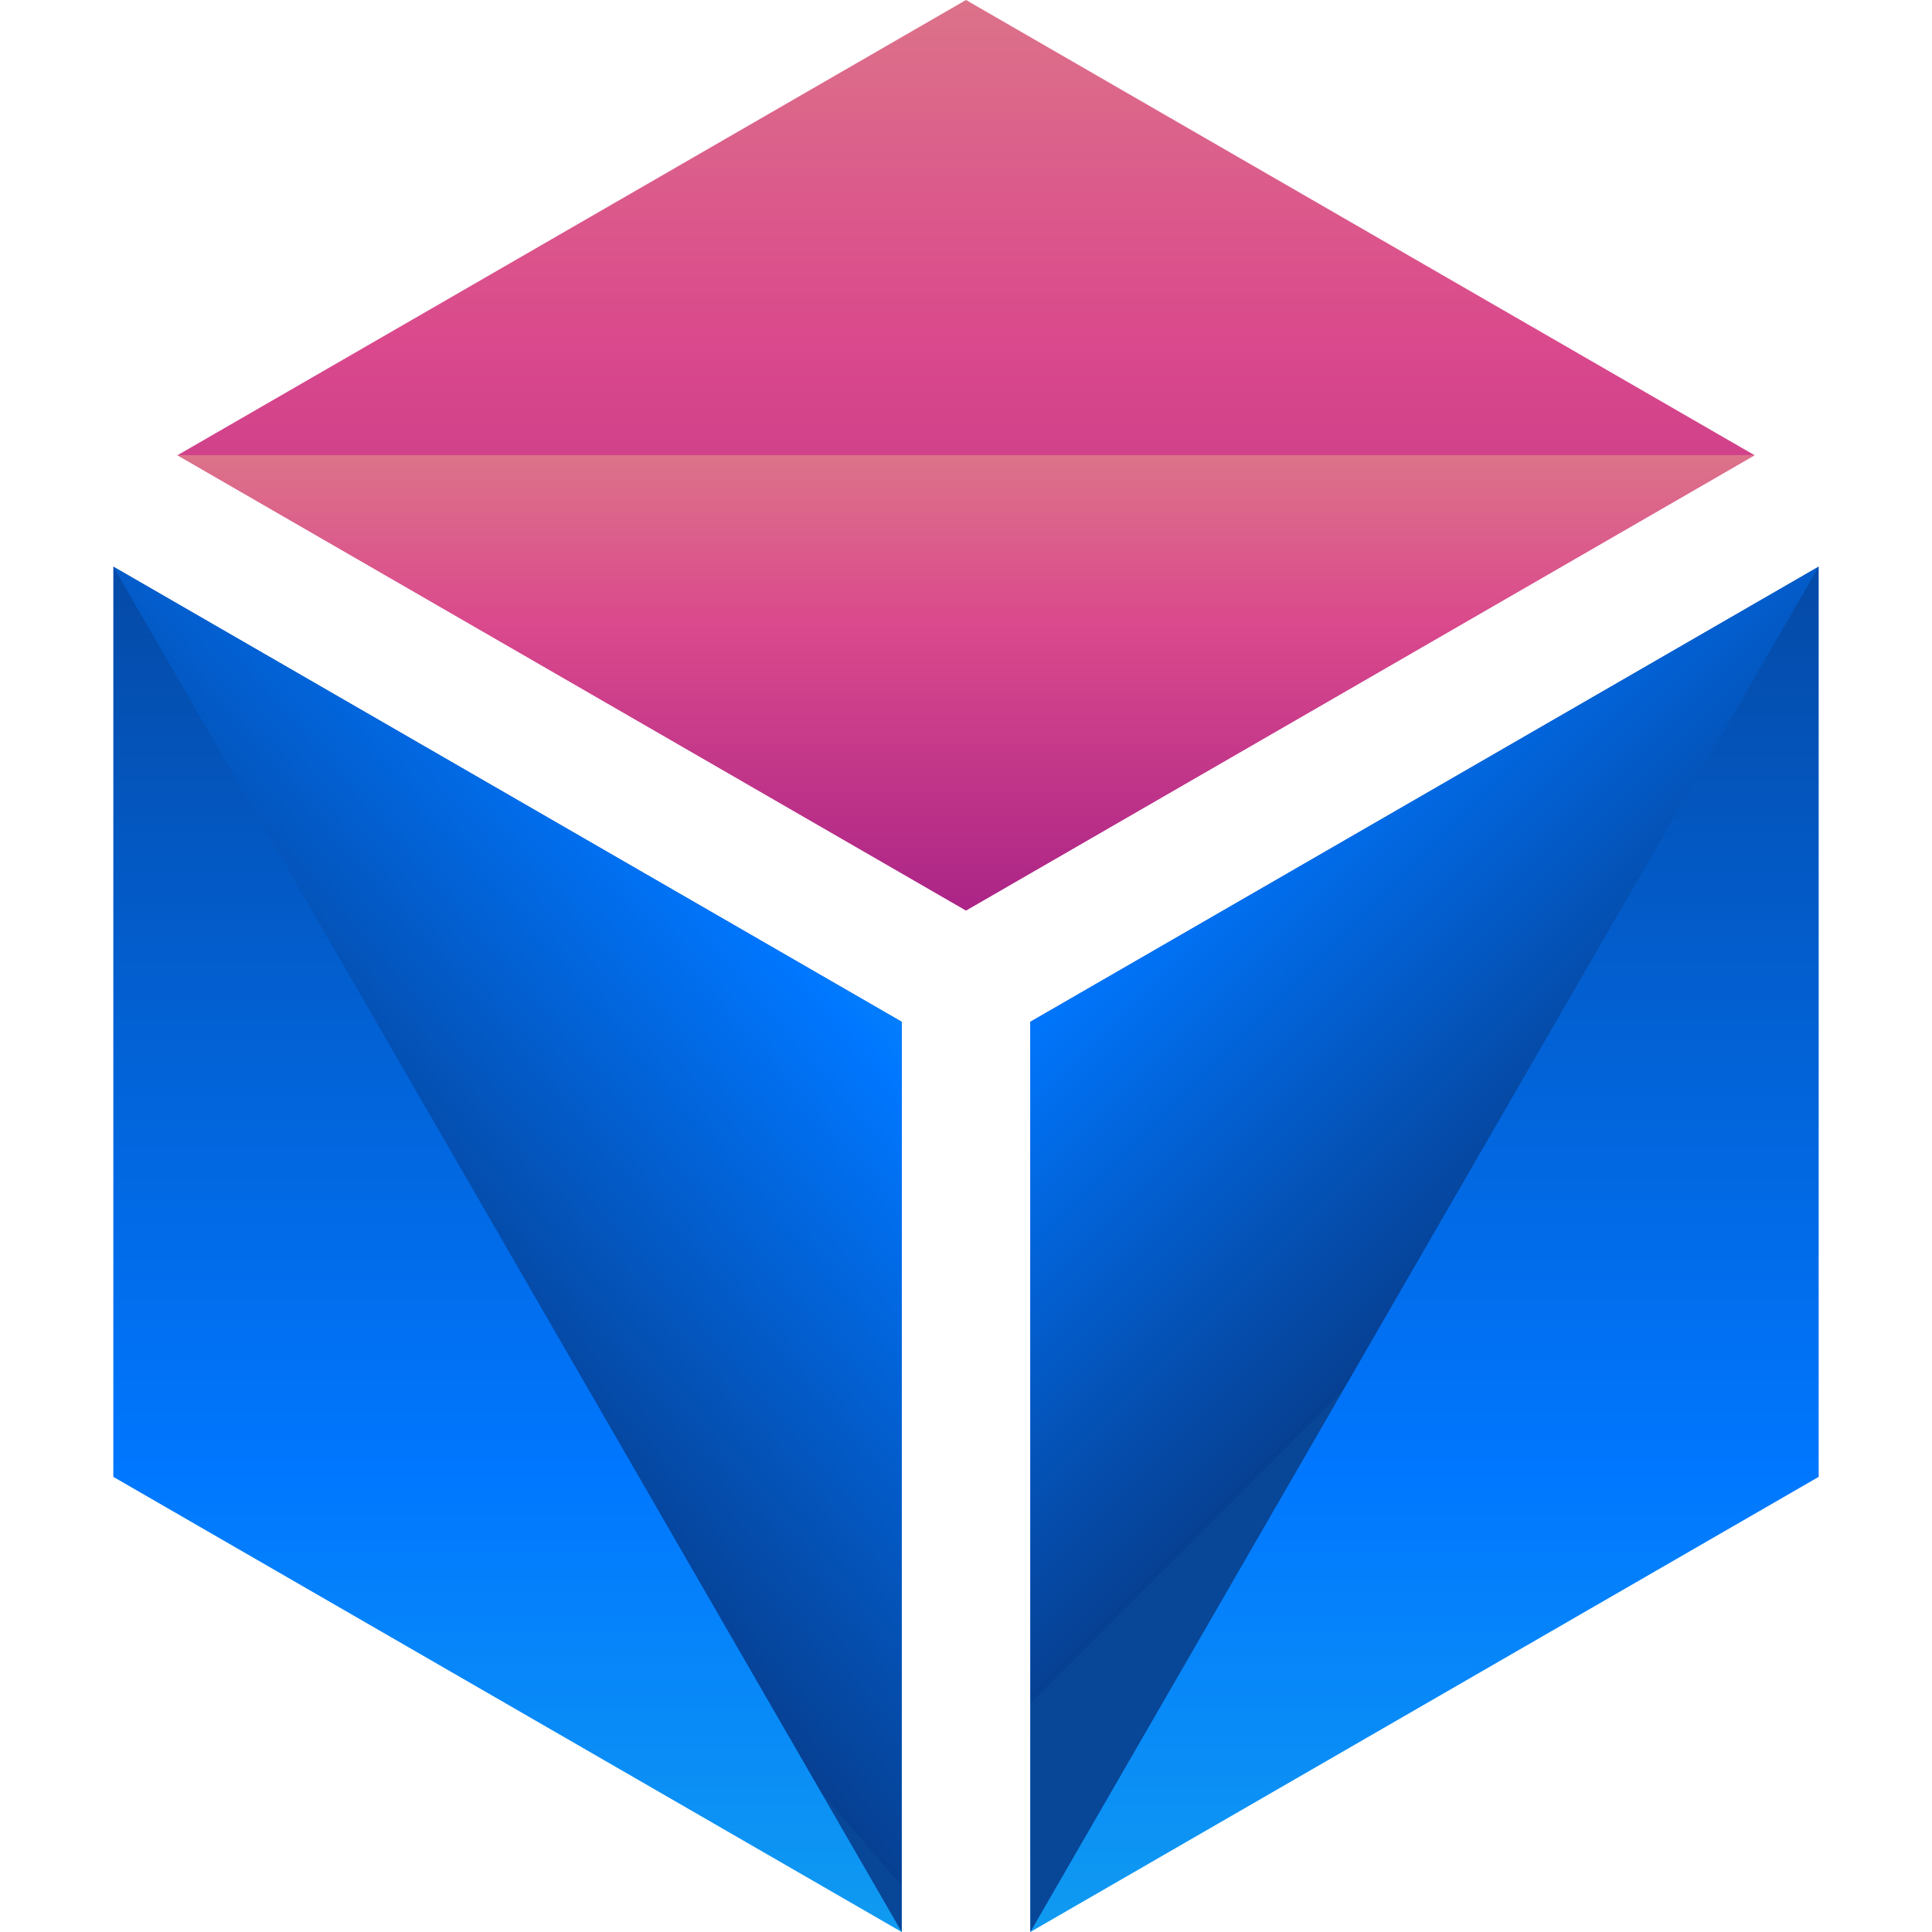
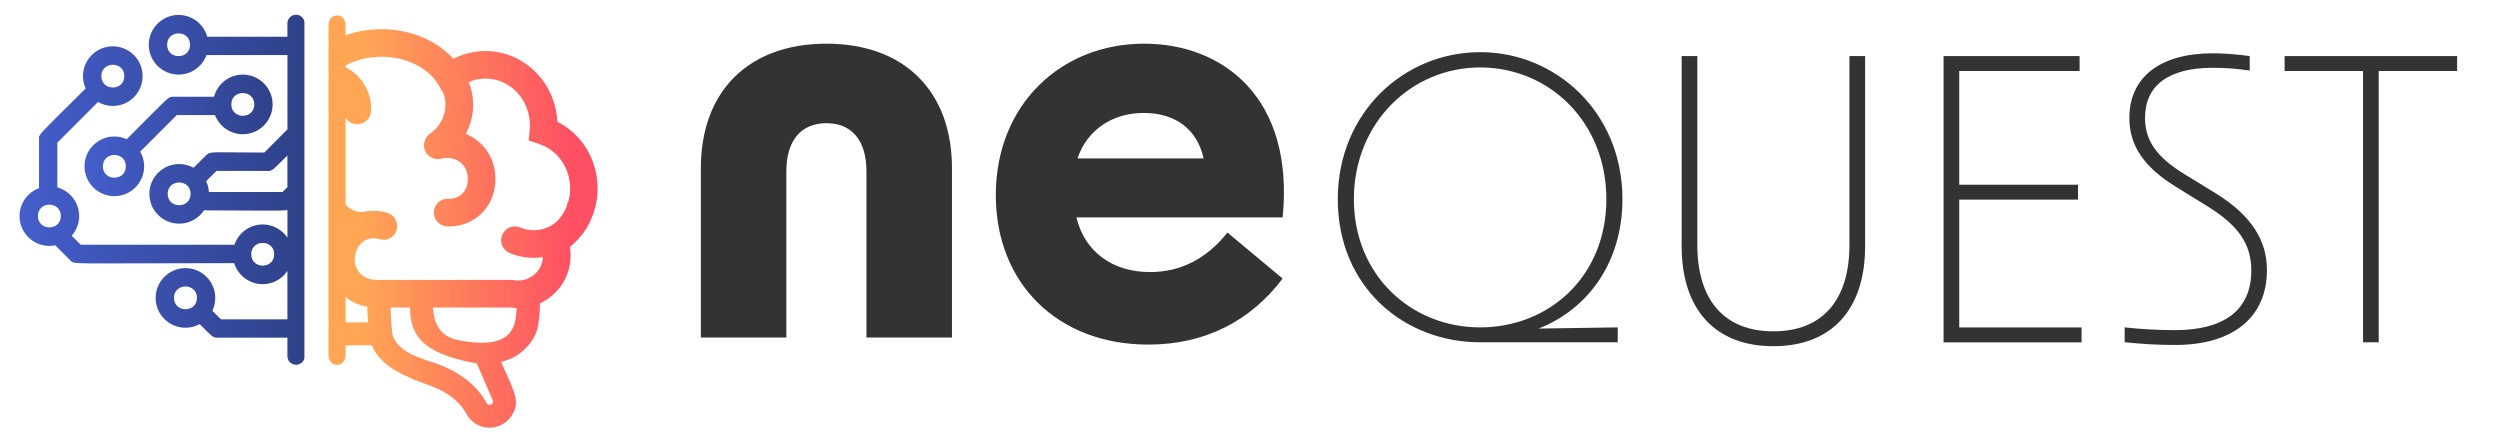
- <svg xmlns="http://www.w3.org/2000/svg" version="1.1" id="Layer_1" x="0px" y="0px" viewBox="0 0 504.123 504.123" style="enable-background:new 0 0 504.123 504.123;" xml:space="preserve">
-   <linearGradient id="SVGID_1_" gradientUnits="userSpaceOnUse" x1="0.971" y1="542.745" x2="0.971" y2="618.853" gradientTransform="matrix(7.8769 0 0 -7.8769 364.0537 4969.669)">
-     <stop offset="0" style="stop-color:#29D3DA" />
-     <stop offset="0.519" style="stop-color:#0077FF" />
-     <stop offset="0.999" style="stop-color:#064093" />
-     <stop offset="1" style="stop-color:#084698" />
-   </linearGradient>
-   <polygon style="fill:url(#SVGID_1_);" points="268.847,266.626 268.847,504.123 474.553,385.363 474.553,147.858 " />
-   <linearGradient id="SVGID_2_" gradientUnits="userSpaceOnUse" x1="-22.157" y1="612.657" x2="1.968" y2="588.532" gradientTransform="matrix(7.8769 0 0 -7.8769 364.0537 4969.669)">
-     <stop offset="0" style="stop-color:#29D3DA" />
-     <stop offset="0.519" style="stop-color:#0077FF" />
-     <stop offset="0.999" style="stop-color:#064093" />
-     <stop offset="1" style="stop-color:#084698" />
-   </linearGradient>
-   <polyline style="fill:url(#SVGID_2_);" points="474.553,147.858 268.847,266.626 268.847,504.123 " />
-   <linearGradient id="SVGID_3_" gradientUnits="userSpaceOnUse" x1="-14.217" y1="649.415" x2="-14.217" y2="592.185" gradientTransform="matrix(7.8769 0 0 -7.8769 364.0537 4969.669)">
-     <stop offset="0.012" style="stop-color:#E0B386" />
-     <stop offset="0.519" style="stop-color:#DA498C" />
-     <stop offset="1" style="stop-color:#961484" />
-   </linearGradient>
-   <polygon style="fill:url(#SVGID_3_);" points="457.783,118.76 252.062,0 46.356,118.76 46.356,118.8 252.062,237.568 457.783,118.8   " />
-   <linearGradient id="SVGID_4_" gradientUnits="userSpaceOnUse" x1="-14.217" y1="625.09" x2="-14.217" y2="596.47" gradientTransform="matrix(7.8769 0 0 -7.8769 364.0537 4969.669)">
-     <stop offset="0.012" style="stop-color:#E0B386" />
-     <stop offset="0.519" style="stop-color:#DA498C" />
-     <stop offset="1" style="stop-color:#961484" />
-   </linearGradient>
-   <polyline style="fill:url(#SVGID_4_);" points="46.356,118.76 46.356,118.8 252.062,237.568 457.783,118.8 457.783,118.76 " />
-   <linearGradient id="SVGID_5_" gradientUnits="userSpaceOnUse" x1="-29.405" y1="542.745" x2="-29.405" y2="618.853" gradientTransform="matrix(7.8769 0 0 -7.8769 364.0537 4969.669)">
-     <stop offset="0" style="stop-color:#29D3DA" />
-     <stop offset="0.519" style="stop-color:#0077FF" />
-     <stop offset="0.999" style="stop-color:#064093" />
-     <stop offset="1" style="stop-color:#084698" />
-   </linearGradient>
-   <polygon style="fill:url(#SVGID_5_);" points="235.292,266.626 29.57,147.858 29.57,385.363 235.292,504.123 " />
-   <linearGradient id="SVGID_6_" gradientUnits="userSpaceOnUse" x1="-5.108" y1="610.48" x2="-32.358" y2="586.983" gradientTransform="matrix(7.8769 0 0 -7.8769 364.0537 4969.669)">
-     <stop offset="0" style="stop-color:#29D3DA" />
-     <stop offset="0.519" style="stop-color:#0077FF" />
-     <stop offset="0.999" style="stop-color:#064093" />
-     <stop offset="1" style="stop-color:#084698" />
-   </linearGradient>
-   <polyline style="fill:url(#SVGID_6_);" points="235.292,504.123 235.292,266.626 29.57,147.858 " />
-   <g>
- </g>
-   <g>
- </g>
-   <g>
- </g>
-   <g>
- </g>
-   <g>
- </g>
-   <g>
- </g>
-   <g>
- </g>
-   <g>
- </g>
-   <g>
- </g>
-   <g>
- </g>
-   <g>
- </g>
-   <g>
- </g>
-   <g>
- </g>
-   <g>
- </g>
-   <g>
- </g>
+ <svg xmlns="http://www.w3.org/2000/svg" xmlns:xlink="http://www.w3.org/1999/xlink" id="Layer_1" viewBox="0 0 850 150">
+   <defs>
+     <style>.cls-1{fill:url(#linear-gradient);}.cls-2{fill:#333;}.cls-3{fill:url(#linear-gradient-3);}.cls-4{fill:url(#linear-gradient-2);}</style>
+     <linearGradient id="linear-gradient" x1="111.71" y1="75.33" x2="203.21" y2="75.33" gradientUnits="userSpaceOnUse">
+       <stop offset=".13" stop-color="#ffa655" />
+       <stop offset=".91" stop-color="#fe4f63" />
+     </linearGradient>
+     <linearGradient id="linear-gradient-2" x1="28.74" y1="46.03" x2="92.69" y2="46.03" gradientUnits="userSpaceOnUse">
+       <stop offset="0" stop-color="#445ecc" />
+       <stop offset="1" stop-color="#2f4189" />
+     </linearGradient>
+     <linearGradient id="linear-gradient-3" x1="6.64" y1="64.5" x2="103.5" y2="64.5" xlink:href="#linear-gradient-2" />
+   </defs>
+   <path class="cls-2" d="m280.98,14.85c26.5,0,42.69,16.19,42.69,42.32v57.59h-29.07v-56.49c0-10.49-4.97-16.38-13.62-16.38s-13.62,5.89-13.62,16.38v56.49h-29.07v-57.59c0-26.13,16.19-42.32,42.69-42.32Z" />
+   <path class="cls-2" d="m338.57,66.37c0-30.73,22.08-51.52,50.42-51.52,26.68,0,51.15,18.22,47.11,59.07h-70.11c2.76,11.59,12.14,18.58,25.03,18.58,10.3,0,19.14-4.42,26.31-13.43l18.77,15.64c-10.86,14.35-26.31,22.45-45.63,22.45-31.1,0-51.89-20.98-51.89-50.79Zm70.66-12.51c-2.21-9.94-9.57-15.46-20.43-15.46s-19.32,6.07-22.45,15.46h42.87Z" />
+   <path class="cls-2" d="m454.85,67.72c0-29.59,22.66-49.99,48.39-49.99s48.39,20.4,48.39,49.99c0,21.46-11.73,37.46-28.53,43.99l26.93-.4v5.07h-46.79c-25.73,0-48.39-18.66-48.39-48.66Zm48.39,43.59c23.46,0,42.92-17.33,42.92-43.59s-19.46-44.79-42.92-44.79-42.92,18.93-42.92,44.79,19.46,43.59,42.92,43.59Z" />
+   <path class="cls-2" d="m571.76,83.72V19.07h5.33v64.12c0,19.2,9.46,29.46,25.86,29.46s25.86-10.26,25.86-29.46V19.07h5.33v64.65c0,21.6-11.46,33.99-31.19,33.99s-31.19-12.4-31.19-33.99Z" />
+   <path class="cls-2" d="m660.8,19.07h46.26v5.07h-40.92v38.66h40.39v5.07h-40.39v43.46h41.59v5.07h-46.92V19.07Z" />
+   <path class="cls-2" d="m722.38,116.38v-5.07c6,.67,11.86.93,17.2.93,16.93,0,25.86-7.07,25.86-20.26,0-9.06-4.4-15.33-14.93-21.86l-10.8-6.67c-10.8-6.66-15.73-14-15.73-23.33,0-13.86,10.4-22,28.39-22,3.47,0,7.46.27,12.53.93v4.93c-4.67-.67-8.53-.93-12.53-.93-15.06,0-23.06,6-23.06,17.06,0,7.73,4,13.33,13.33,19.06l10.66,6.53c11.86,7.33,17.46,15.73,17.46,26.13,0,16-11.46,25.46-31.19,25.46-5.6,0-10.66-.27-17.2-.93Z" />
+   <path class="cls-2" d="m803.43,24.14h-26.66v-5.07h58.65v5.07h-26.66v92.24h-5.33V24.14Z" />
+   <path class="cls-1" d="m189.49,41.41c-.59-13.37-11.32-24.06-24.42-24.06-3.86,0-7.57.91-10.94,2.66-5.68-6.32-14.64-10.09-24.45-10.09-4.29,0-8.41.73-12.18,2.07v-3.54c0-1.77-1.3-3.21-2.9-3.21s-2.9,1.44-2.9,3.21v112.4c0,1.77,1.3,3.21,2.9,3.21s2.9-1.44,2.9-3.21v-3.44c5.2.02,7.68,0,8.89-.04,3.08,7.62,12.44,11.13,20.14,13.83,5.13,2.06,9.42,4.7,12.06,9.56,1.51,2.77,4.29,4.51,7.45,4.65.14,0,.28,0,.43,0,2.98,0,5.73-1.46,7.4-3.96,2.85-4.24,1.53-7.17-1.97-14.99-.47-1.04-.97-2.18-1.52-3.42,5.21-1.18,9.55-4.69,11.8-9.66.94-2.07,1.41-6.71,1.42-10.26,6.14-2.81,10.41-9.01,10.41-16.19,0-1-.08-1.99-.25-2.97,1.2-.96,2.3-2.04,3.29-3.2,1.81-1.99,3.25-4.32,4.19-6.84,1.27-3.07,1.95-6.42,1.95-9.86,0-9.79-5.39-18.5-13.71-22.67Zm-71.99,68.21v-8.57c2.13,1.66,4.65,2.78,7.37,3.24.1,2.02.25,5.15.24,5.33h-7.61Zm49.45,27.88c-.17.08-1.03.44-1.52-.46-3.51-6.46-9.25-10.37-16.14-13.12l-.06-.02c-5.61-1.96-13.04-3.58-15.56-9.41-.51-1.19-.8-6.42-.84-9.94h6.59c.03,8.6,3.16,15.64,22.69,19.01l5.39,12.47c.4.92-.32,1.36-.55,1.47Zm-10.97-21.81c-7.47-1.43-8.52-7.22-8.78-11.14h26.4c.68.1,1.37.16,2.05.19-.37,5.18-.22,14.68-19.67,10.95Zm37.21-47.14c-.16.31-.29.63-.38.98-.09.33-.19.66-.31.98-.6,1.43-1.41,2.75-2.38,3.94-.99,1.09-2.17,2.01-3.47,2.65-2.97,1.46-6.71,1.56-9.75.26-2.38-1.02-5.14.09-6.16,2.47-1.02,2.38.09,5.14,2.47,6.16,2.61,1.12,5.44,1.67,8.27,1.67,1.05,0,2.09-.08,3.12-.23-.24,4.42-3.91,7.94-8.38,7.94-.47,0-.96-.04-1.45-.13l-.4-.07h-46.13c-.11,0-.22-.02-.33-.02-.03,0-.06,0-.09,0-2.34,0-4.46-.99-5.82-2.73-1.31-1.68-1.72-3.84-1.14-6.09.56-2.17,1.64-3.71,3.22-4.57,1.44-.78,3.28-.96,4.8-.45,2.46.82,5.12-.51,5.93-2.97.82-2.46-.51-5.12-2.97-5.93-2.69-.9-5.67-.99-8.46-.33-.05,0-.11,0-.16,0-.03,0-.06,0-.09,0-2.24,0-4.27-.91-5.62-2.51v-29.51c.77,1.21,2.06,2.06,3.6,2.17,2.58.2,4.84-1.74,5.03-4.33.31-4.17-1.21-8.51-4.06-11.61-1.06-1.15-2.56-2.41-4.56-3.38v-.66c3.51-1.88,7.74-2.96,12.18-2.96,8.29,0,15.86,3.7,19.29,9.44l1.76,2.94c.61,1.7.85,3.54.65,5.3-.38,3.29-2.32,6.49-5.06,8.34-.63.43-1.12.98-1.46,1.6-.67,1.06-.92,2.39-.57,3.7.66,2.51,3.23,4,5.74,3.34,2.29-.6,4.61-.18,6.37,1.18,1.69,1.3,2.62,3.29,2.62,5.61s-.67,4-1.98,5.22c-1.2,1.12-2.94,1.74-4.54,1.63-2.58-.19-4.83,1.77-5.01,4.36-.18,2.59,1.77,4.83,4.36,5.01.33.02.67.04,1.01.04,3.85,0,7.75-1.52,10.59-4.17,2.26-2.11,4.96-5.92,4.96-12.09,0-5.22-2.29-9.98-6.28-13.05-1.17-.9-2.44-1.62-3.77-2.17,1.24-2.32,2.05-4.86,2.36-7.47.4-3.43-.1-6.94-1.36-10.14,1.8-.78,3.73-1.19,5.72-1.19,8.3,0,15.06,7.1,15.06,15.84,0,.49-.02.98-.07,1.52l-.33,3.71,3.54,1.17c6.31,2.08,10.55,8.15,10.55,15.12,0,1.54-.22,3.04-.62,4.47Z" />
+   <path class="cls-4" d="m73.1,39.14c1.47,3.8,5.15,6.5,9.45,6.5,5.59,0,10.14-4.55,10.14-10.14s-4.55-10.14-10.14-10.14c-4.69,0-8.64,3.21-9.79,7.54h-13.94c-1.7,0-.96-.35-15.74,14.44-1.28-.59-2.7-.93-4.21-.93-5.59,0-10.14,4.55-10.14,10.14s4.55,10.14,10.14,10.14,10.14-4.55,10.14-10.14c0-1.82-.49-3.52-1.33-5l12.42-12.42h12.99Zm13.35-3.64c0,5.16-7.8,5.15-7.8,0s7.8-5.15,7.8,0Zm-51.47,21.06c0-5.16,7.8-5.15,7.8,0s-7.8,5.15-7.8,0Z" />
+   <path class="cls-3" d="m100.66,5.01c-1.62,0-2.94,1.32-2.94,2.94v4.54h-27.25c-1.2-4.27-5.11-7.41-9.75-7.41-5.59,0-10.14,4.55-10.14,10.14s4.55,10.14,10.14,10.14c4.35,0,8.07-2.77,9.5-6.63h27.51v25.26l-7.88,7.88c-17.15,0-18.27-.58-19.76.91-.26.26-2.1,2.08-4.28,4.25-1.45-.8-3.12-1.26-4.89-1.26-5.59,0-10.14,4.55-10.14,10.14s4.55,10.14,10.14,10.14c3.52,0,6.62-1.8,8.44-4.53,19.73.06,25.99.22,28.37-.08v9.36c-1.82-2.7-4.91-4.49-8.41-4.49-4.45,0-8.24,2.89-9.59,6.89H27.43l-3.06-3.05c1.58-1.79,2.54-4.13,2.54-6.69,0-4.64-3.14-8.56-7.41-9.75v-15.21l13.82-13.82c1.48.85,3.2,1.35,5.03,1.35,5.59,0,10.14-4.55,10.14-10.14s-4.55-10.14-10.14-10.14-10.14,4.55-10.14,10.14c0,1.49.33,2.89.91,4.17-16.36,16.32-15.85,15.44-15.85,17.15v16.76c-3.86,1.43-6.63,5.14-6.63,9.5,0,5.59,4.55,10.14,10.14,10.14.69,0,1.36-.07,2.01-.2l5.14,5.14c1.46,1.45-1.02.94,55.69.92,1.28,4.13,5.14,7.15,9.69,7.15,3.5,0,6.59-1.78,8.41-4.49v16.44h-22.59l-2.93-2.93c.63-1.32.99-2.79.99-4.35,0-5.59-4.55-10.14-10.14-10.14s-10.14,4.55-10.14,10.14,4.55,10.14,10.14,10.14c1.76,0,3.42-.45,4.86-1.24,4.14,4.19,4.45,4.62,5.93,4.62h23.88v6.28c0,1.62,1.32,2.94,2.94,2.94,1.38,0,2.53-.95,2.84-2.23V7.24c-.32-1.28-1.47-2.23-2.84-2.23Zm-43.84,10.21c0-5.16,7.8-5.15,7.8,0s-7.8,5.15-7.8,0Zm.19,50.69c0-5.16,7.8-5.15,7.8,0s-7.8,5.15-7.8,0Zm-14.75-40.03c0,5.16-7.8,5.15-7.8,0s7.8-5.15,7.8,0Zm-29.37,47.57c0-5.16,7.8-5.15,7.8,0s-7.8,5.15-7.8,0Zm72.53,13c0-5.16,7.8-5.15,7.8,0s-7.8,5.15-7.8,0Zm-26.26,14.82c0-5.16,7.8-5.15,7.8,0s-7.8,5.15-7.8,0Zm38.57-37.65c-.52.52-1.06,1.07-1.65,1.65h-25.06c-.08-1.3-.41-2.53-.94-3.65l3.5-3.5h17.55c1.28,0,1.33.04,6.59-5.26v10.76Z" />
</svg>
